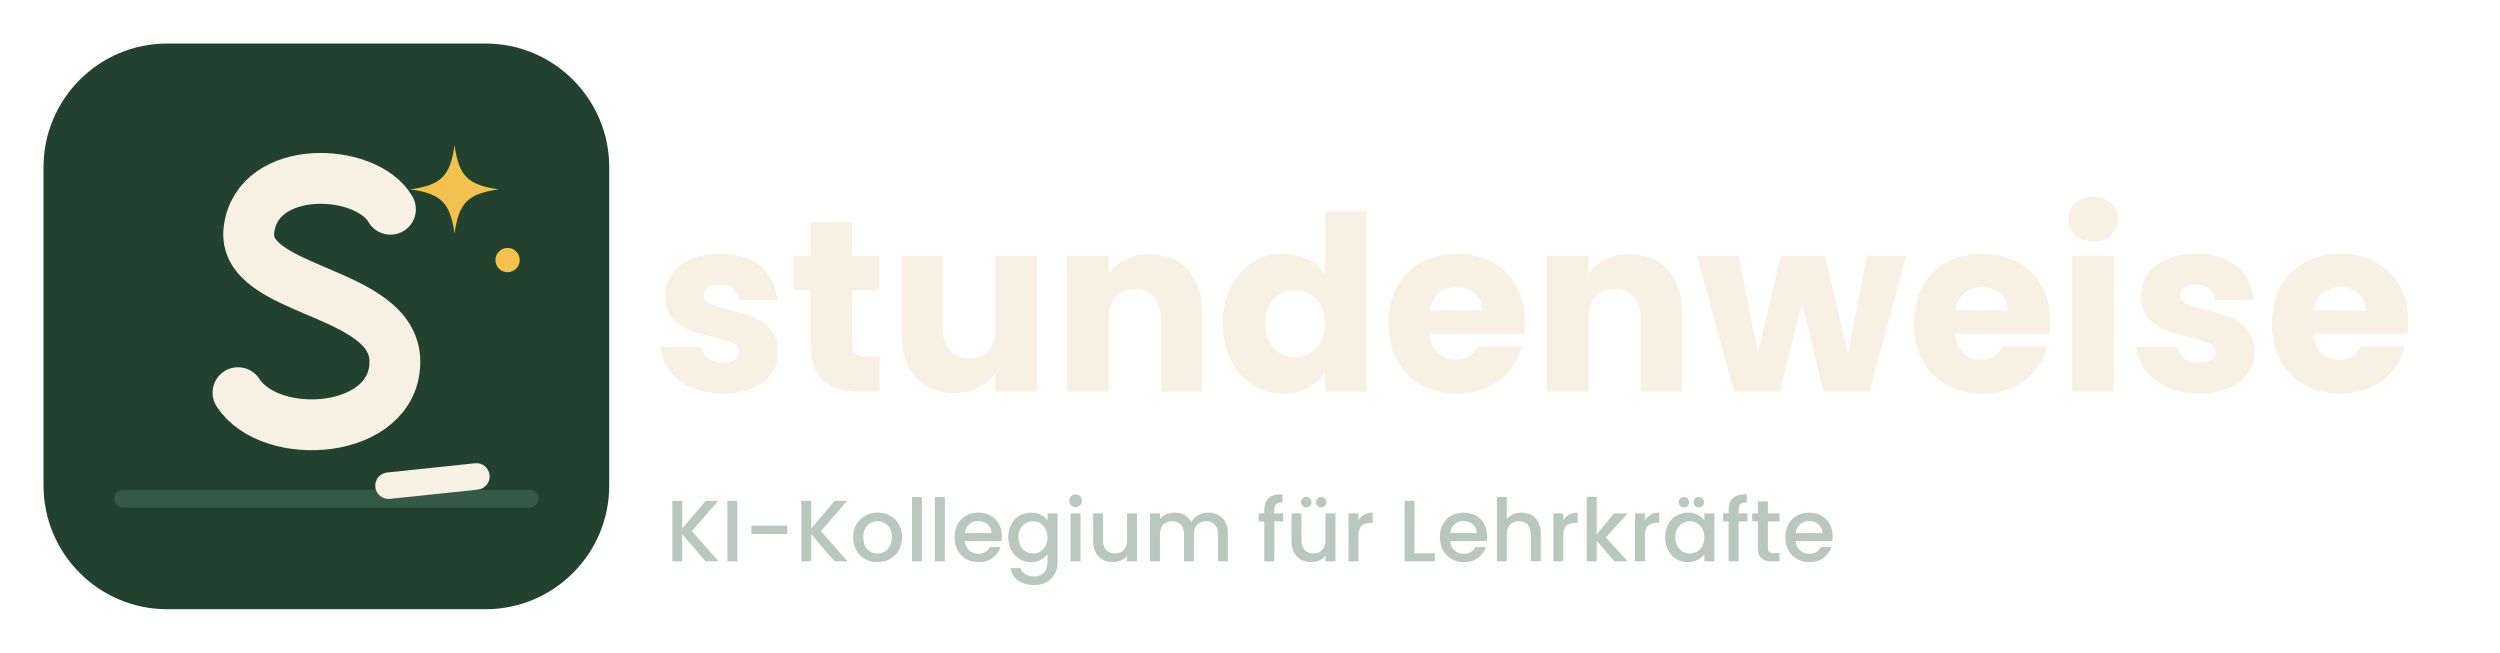
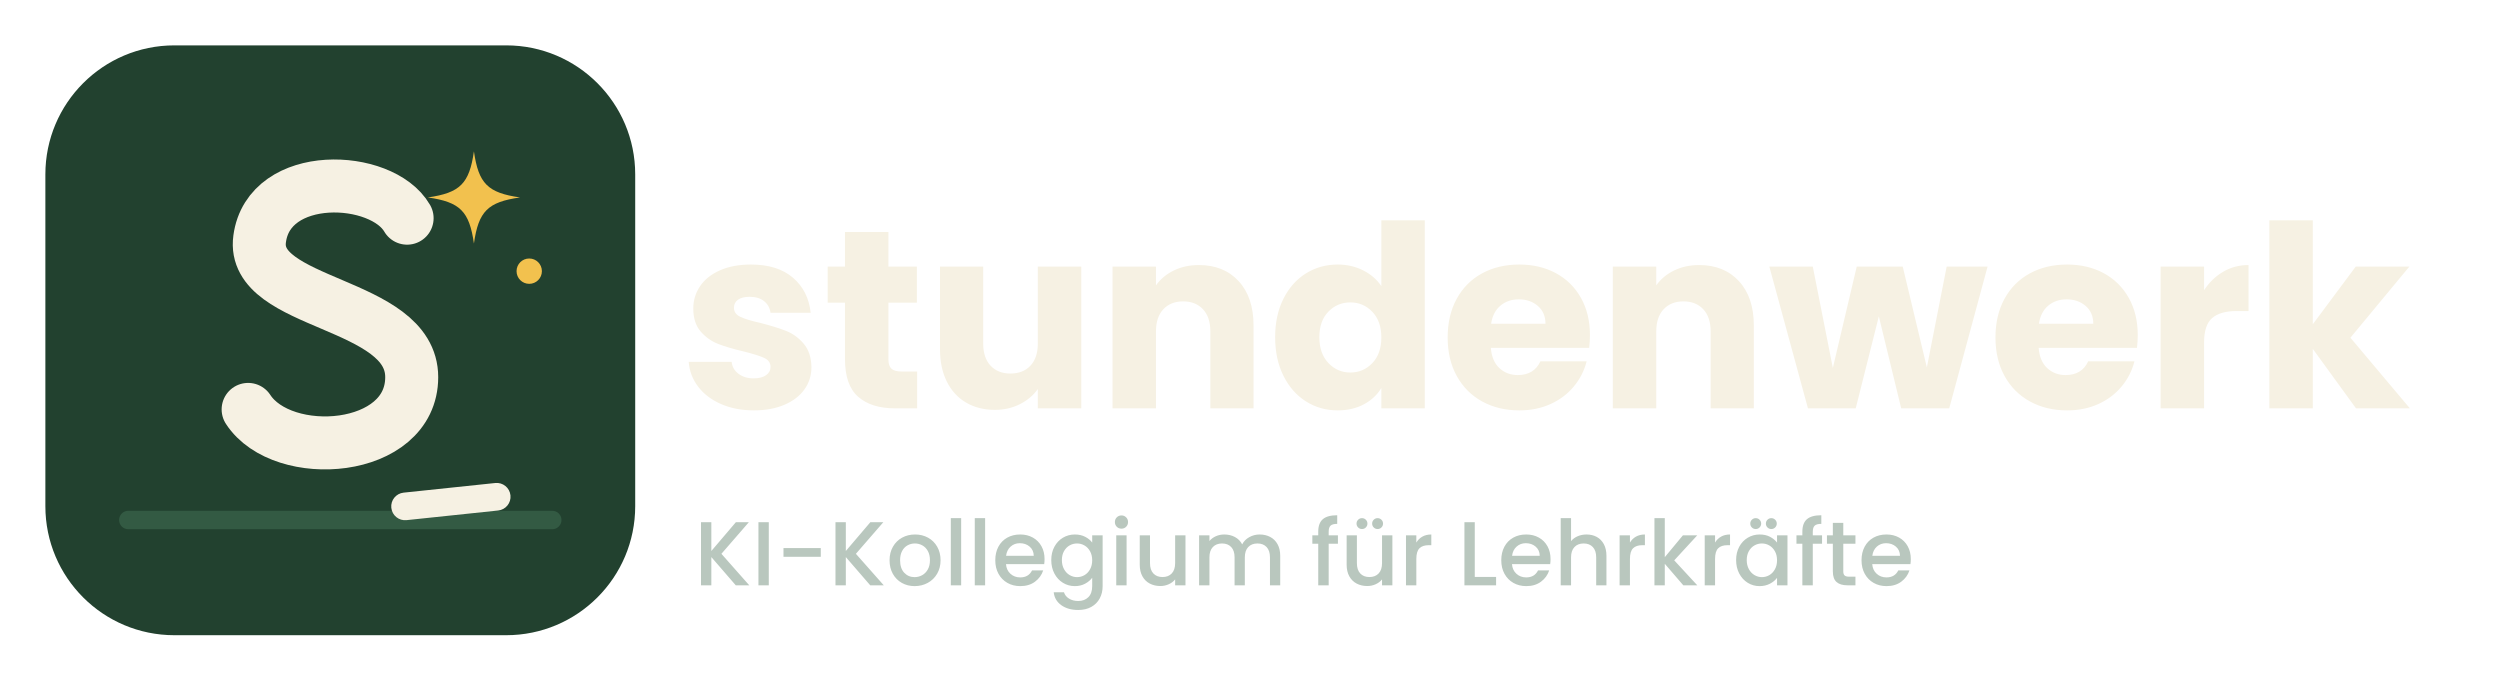
- <svg xmlns="http://www.w3.org/2000/svg" viewBox="0 0 1149 300" role="img" aria-label="Stundenweise – KI-Kollegium für Lehrkräfte">
+ <svg xmlns="http://www.w3.org/2000/svg" viewBox="0 0 1102 300" role="img" aria-label="Stundenwerk – KI-Kollegium für Lehrkräfte">
  <g transform="translate(20 20) scale(0.5078125)">
    <rect width="512" height="512" rx="112" fill="#22412F" />
    <rect x="64" y="404" width="384" height="16" rx="8" fill="#335A43" />
    <g stroke="#F6F1E3" stroke-width="46" stroke-linecap="round" stroke-linejoin="round" fill="none">
      <path d="M314 150 C292 112 194 108 186 168 C178 226 318 222 318 288 C318 354 206 362 176 316" />
    </g>
    <path d="M372 92 C376 120 384 128 412 132 C384 136 376 144 372 172 C368 144 360 136 332 132 C360 128 368 120 372 92 Z" fill="#F2C14E" />
    <circle cx="420" cy="196" r="11" fill="#F2C14E" />
    <rect x="300" y="384" width="104" height="24" rx="12" fill="#F6F1E3" transform="rotate(-6 352 396)" />
  </g>
-   <path d="M303.584 159.504H322.512Q322.848 162.752 325.536 164.768Q328.224 166.784 332.144 166.784Q335.728 166.784 337.688 165.384Q339.648 163.984 339.648 161.744Q339.648 159.056 336.848 157.768Q334.048 156.48 327.776 154.912Q321.056 153.344 316.576 151.608Q312.096 149.872 308.848 146.12Q305.6 142.368 305.6 135.984Q305.6 130.608 308.568 126.184Q311.536 121.76 317.304 119.184Q323.072 116.608 331.024 116.608Q342.784 116.608 349.56 122.432Q356.336 128.256 357.344 137.888H339.648Q339.2 134.64 336.792 132.736Q334.384 130.832 330.464 130.832Q327.104 130.832 325.312 132.12Q323.52 133.408 323.52 135.648Q323.52 138.336 326.376 139.68Q329.232 141.024 335.28 142.368Q342.224 144.16 346.592 145.896Q350.96 147.632 354.264 151.496Q357.568 155.36 357.68 161.856Q357.68 167.344 354.6 171.656Q351.52 175.968 345.752 178.432Q339.984 180.896 332.368 180.896Q324.192 180.896 317.808 178.096Q311.424 175.296 307.728 170.424Q304.032 165.552 303.584 159.504Z M404.272 163.76V180.0H394.528Q384.112 180.0 378.288 174.904Q372.464 169.808 372.464 158.272V133.408H364.848V117.504H372.464V102.272H391.616V117.504H404.16V133.408H391.616V158.496Q391.616 161.296 392.96 162.528Q394.304 163.76 397.44 163.76Z M476.624 117.504V180.0H457.472V171.488Q454.56 175.632 449.576 178.152Q444.592 180.672 438.544 180.672Q431.376 180.672 425.888 177.48Q420.4 174.288 417.376 168.24Q414.352 162.192 414.352 154.016V117.504H433.392V151.44Q433.392 157.712 436.64 161.184Q439.888 164.656 445.376 164.656Q450.976 164.656 454.224 161.184Q457.472 157.712 457.472 151.44V117.504Z M552.56 143.488V180.0H533.52V146.064Q533.52 139.792 530.272 136.32Q527.024 132.848 521.536 132.848Q516.048 132.848 512.8 136.32Q509.552 139.792 509.552 146.064V180.0H490.4V117.504H509.552V125.792Q512.464 121.648 517.392 119.24Q522.32 116.832 528.48 116.832Q539.456 116.832 546.008 123.944Q552.56 131.056 552.56 143.488Z M589.632 116.608Q595.792 116.608 600.888 119.184Q605.984 121.76 608.896 126.128V97.12H628.048V180.0H608.896V171.04Q606.208 175.52 601.224 178.208Q596.24 180.896 589.632 180.896Q581.904 180.896 575.632 176.92Q569.36 172.944 565.72 165.608Q562.08 158.272 562.08 148.64Q562.08 139.008 565.72 131.728Q569.36 124.448 575.632 120.528Q581.904 116.608 589.632 116.608ZM595.232 133.296Q589.52 133.296 585.544 137.384Q581.568 141.472 581.568 148.64Q581.568 155.808 585.544 160.008Q589.52 164.208 595.232 164.208Q600.944 164.208 604.92 160.064Q608.896 155.92 608.896 148.752Q608.896 141.584 604.92 137.44Q600.944 133.296 595.232 133.296Z M700.512 153.344H657.168Q657.616 159.168 660.92 162.248Q664.224 165.328 669.04 165.328Q676.208 165.328 679.008 159.28H699.392Q697.824 165.44 693.736 170.368Q689.648 175.296 683.488 178.096Q677.328 180.896 669.712 180.896Q660.528 180.896 653.36 176.976Q646.192 173.056 642.16 165.776Q638.128 158.496 638.128 148.752Q638.128 139.008 642.104 131.728Q646.08 124.448 653.248 120.528Q660.416 116.608 669.712 116.608Q678.784 116.608 685.84 120.416Q692.896 124.224 696.872 131.28Q700.848 138.336 700.848 147.744Q700.848 150.432 700.512 153.344ZM681.248 142.704Q681.248 137.776 677.888 134.864Q674.528 131.952 669.488 131.952Q664.672 131.952 661.368 134.752Q658.064 137.552 657.28 142.704Z M773.088 143.488V180.0H754.048V146.064Q754.048 139.792 750.8 136.32Q747.552 132.848 742.064 132.848Q736.576 132.848 733.328 136.32Q730.08 139.792 730.08 146.064V180.0H710.928V117.504H730.08V125.792Q732.992 121.648 737.92 119.24Q742.848 116.832 749.008 116.832Q759.984 116.832 766.536 123.944Q773.088 131.056 773.088 143.488Z M876.128 117.504 859.216 180.0H838.048L828.192 139.456L818.0 180.0H796.944L779.92 117.504H799.072L807.92 162.192L818.448 117.504H838.72L849.36 161.968L858.096 117.504Z M941.984 153.344H898.64Q899.088 159.168 902.392 162.248Q905.696 165.328 910.512 165.328Q917.68 165.328 920.48 159.28H940.864Q939.296 165.44 935.208 170.368Q931.12 175.296 924.96 178.096Q918.8 180.896 911.184 180.896Q902.0 180.896 894.832 176.976Q887.664 173.056 883.632 165.776Q879.6 158.496 879.6 148.752Q879.6 139.008 883.576 131.728Q887.552 124.448 894.72 120.528Q901.888 116.608 911.184 116.608Q920.256 116.608 927.312 120.416Q934.368 124.224 938.344 131.28Q942.32 138.336 942.32 147.744Q942.32 150.432 941.984 153.344ZM922.72 142.704Q922.72 137.776 919.36 134.864Q916.0 131.952 910.96 131.952Q906.144 131.952 902.84 134.752Q899.536 137.552 898.752 142.704Z M950.608 100.704Q950.608 96.224 953.8 93.256Q956.992 90.288 962.032 90.288Q966.96 90.288 970.152 93.256Q973.344 96.224 973.344 100.704Q973.344 105.072 970.152 108.04Q966.96 111.008 962.032 111.008Q956.992 111.008 953.8 108.04Q950.608 105.072 950.608 100.704ZM971.552 117.504V180.0H952.4V117.504Z M982.08 159.504H1001.008Q1001.344 162.752 1004.032 164.768Q1006.72 166.784 1010.64 166.784Q1014.224 166.784 1016.184 165.384Q1018.144 163.984 1018.144 161.744Q1018.144 159.056 1015.344 157.768Q1012.544 156.48 1006.272 154.912Q999.552 153.344 995.072 151.608Q990.592 149.872 987.344 146.12Q984.096 142.368 984.096 135.984Q984.096 130.608 987.064 126.184Q990.032 121.76 995.8 119.184Q1001.568 116.608 1009.52 116.608Q1021.28 116.608 1028.056 122.432Q1034.832 128.256 1035.84 137.888H1018.144Q1017.696 134.64 1015.288 132.736Q1012.88 130.832 1008.96 130.832Q1005.6 130.832 1003.808 132.12Q1002.016 133.408 1002.016 135.648Q1002.016 138.336 1004.872 139.68Q1007.728 141.024 1013.776 142.368Q1020.72 144.16 1025.088 145.896Q1029.456 147.632 1032.76 151.496Q1036.064 155.36 1036.176 161.856Q1036.176 167.344 1033.096 171.656Q1030.016 175.968 1024.248 178.432Q1018.48 180.896 1010.864 180.896Q1002.688 180.896 996.304 178.096Q989.92 175.296 986.224 170.424Q982.528 165.552 982.08 159.504Z M1106.512 153.344H1063.168Q1063.616 159.168 1066.92 162.248Q1070.224 165.328 1075.04 165.328Q1082.208 165.328 1085.008 159.28H1105.392Q1103.824 165.44 1099.736 170.368Q1095.648 175.296 1089.488 178.096Q1083.328 180.896 1075.712 180.896Q1066.528 180.896 1059.36 176.976Q1052.192 173.056 1048.16 165.776Q1044.128 158.496 1044.128 148.752Q1044.128 139.008 1048.104 131.728Q1052.08 124.448 1059.248 120.528Q1066.416 116.608 1075.712 116.608Q1084.784 116.608 1091.84 120.416Q1098.896 124.224 1102.872 131.28Q1106.848 138.336 1106.848 147.744Q1106.848 150.432 1106.512 153.344ZM1087.248 142.704Q1087.248 137.776 1083.888 134.864Q1080.528 131.952 1075.488 131.952Q1070.672 131.952 1067.368 134.752Q1064.064 137.552 1063.28 142.704Z" fill="#F6F1E3" />
+   <path d="M303.584 159.504H322.512Q322.848 162.752 325.536 164.768Q328.224 166.784 332.144 166.784Q335.728 166.784 337.688 165.384Q339.648 163.984 339.648 161.744Q339.648 159.056 336.848 157.768Q334.048 156.48 327.776 154.912Q321.056 153.344 316.576 151.608Q312.096 149.872 308.848 146.12Q305.6 142.368 305.6 135.984Q305.6 130.608 308.568 126.184Q311.536 121.76 317.304 119.184Q323.072 116.608 331.024 116.608Q342.784 116.608 349.56 122.432Q356.336 128.256 357.344 137.888H339.648Q339.2 134.64 336.792 132.736Q334.384 130.832 330.464 130.832Q327.104 130.832 325.312 132.12Q323.52 133.408 323.52 135.648Q323.52 138.336 326.376 139.68Q329.232 141.024 335.28 142.368Q342.224 144.16 346.592 145.896Q350.96 147.632 354.264 151.496Q357.568 155.36 357.68 161.856Q357.68 167.344 354.6 171.656Q351.52 175.968 345.752 178.432Q339.984 180.896 332.368 180.896Q324.192 180.896 317.808 178.096Q311.424 175.296 307.728 170.424Q304.032 165.552 303.584 159.504Z M404.272 163.76V180.0H394.528Q384.112 180.0 378.288 174.904Q372.464 169.808 372.464 158.272V133.408H364.848V117.504H372.464V102.272H391.616V117.504H404.16V133.408H391.616V158.496Q391.616 161.296 392.96 162.528Q394.304 163.76 397.44 163.76Z M476.624 117.504V180.0H457.472V171.488Q454.56 175.632 449.576 178.152Q444.592 180.672 438.544 180.672Q431.376 180.672 425.888 177.48Q420.4 174.288 417.376 168.24Q414.352 162.192 414.352 154.016V117.504H433.392V151.44Q433.392 157.712 436.64 161.184Q439.888 164.656 445.376 164.656Q450.976 164.656 454.224 161.184Q457.472 157.712 457.472 151.44V117.504Z M552.56 143.488V180.0H533.52V146.064Q533.52 139.792 530.272 136.32Q527.024 132.848 521.536 132.848Q516.048 132.848 512.8 136.32Q509.552 139.792 509.552 146.064V180.0H490.4V117.504H509.552V125.792Q512.464 121.648 517.392 119.24Q522.32 116.832 528.48 116.832Q539.456 116.832 546.008 123.944Q552.56 131.056 552.56 143.488Z M589.632 116.608Q595.792 116.608 600.888 119.184Q605.984 121.76 608.896 126.128V97.12H628.048V180.0H608.896V171.04Q606.208 175.52 601.224 178.208Q596.24 180.896 589.632 180.896Q581.904 180.896 575.632 176.92Q569.36 172.944 565.72 165.608Q562.08 158.272 562.08 148.64Q562.08 139.008 565.72 131.728Q569.36 124.448 575.632 120.528Q581.904 116.608 589.632 116.608ZM595.232 133.296Q589.52 133.296 585.544 137.384Q581.568 141.472 581.568 148.64Q581.568 155.808 585.544 160.008Q589.52 164.208 595.232 164.208Q600.944 164.208 604.92 160.064Q608.896 155.92 608.896 148.752Q608.896 141.584 604.92 137.44Q600.944 133.296 595.232 133.296Z M700.512 153.344H657.168Q657.616 159.168 660.92 162.248Q664.224 165.328 669.04 165.328Q676.208 165.328 679.008 159.28H699.392Q697.824 165.44 693.736 170.368Q689.648 175.296 683.488 178.096Q677.328 180.896 669.712 180.896Q660.528 180.896 653.36 176.976Q646.192 173.056 642.16 165.776Q638.128 158.496 638.128 148.752Q638.128 139.008 642.104 131.728Q646.08 124.448 653.248 120.528Q660.416 116.608 669.712 116.608Q678.784 116.608 685.84 120.416Q692.896 124.224 696.872 131.28Q700.848 138.336 700.848 147.744Q700.848 150.432 700.512 153.344ZM681.248 142.704Q681.248 137.776 677.888 134.864Q674.528 131.952 669.488 131.952Q664.672 131.952 661.368 134.752Q658.064 137.552 657.28 142.704Z M773.088 143.488V180.0H754.048V146.064Q754.048 139.792 750.8 136.32Q747.552 132.848 742.064 132.848Q736.576 132.848 733.328 136.32Q730.08 139.792 730.08 146.064V180.0H710.928V117.504H730.08V125.792Q732.992 121.648 737.92 119.24Q742.848 116.832 749.008 116.832Q759.984 116.832 766.536 123.944Q773.088 131.056 773.088 143.488Z M876.128 117.504 859.216 180.0H838.048L828.192 139.456L818.0 180.0H796.944L779.92 117.504H799.072L807.92 162.192L818.448 117.504H838.72L849.36 161.968L858.096 117.504Z M941.984 153.344H898.64Q899.088 159.168 902.392 162.248Q905.696 165.328 910.512 165.328Q917.68 165.328 920.48 159.28H940.864Q939.296 165.44 935.208 170.368Q931.12 175.296 924.96 178.096Q918.8 180.896 911.184 180.896Q902.0 180.896 894.832 176.976Q887.664 173.056 883.632 165.776Q879.6 158.496 879.6 148.752Q879.6 139.008 883.576 131.728Q887.552 124.448 894.72 120.528Q901.888 116.608 911.184 116.608Q920.256 116.608 927.312 120.416Q934.368 124.224 938.344 131.28Q942.32 138.336 942.32 147.744Q942.32 150.432 941.984 153.344ZM922.72 142.704Q922.72 137.776 919.36 134.864Q916.0 131.952 910.96 131.952Q906.144 131.952 902.84 134.752Q899.536 137.552 898.752 142.704Z M991.152 116.832V137.104H985.888Q978.72 137.104 975.136 140.184Q971.552 143.264 971.552 150.992V180.0H952.4V117.504H971.552V127.92Q974.912 122.768 979.952 119.8Q984.992 116.832 991.152 116.832Z M1038.528 180.0 1019.488 153.792V180.0H1000.336V97.12H1019.488V142.928L1038.416 117.504H1062.048L1036.064 148.864L1062.272 180.0Z" fill="#F6F1E3" />
  <path d="M324.32 258.0 313.56 245.56V258.0H309.0V230.2H313.56V242.88L324.36 230.2H330.08L318.0 244.12L330.28 258.0Z M338.88 230.2V258.0H334.32V230.2Z M361.8 241.6V245.44H345.36V241.6Z M383.6 258.0 372.84 245.56V258.0H368.28V230.2H372.84V242.88L383.64 230.2H389.36L377.28 244.12L389.56 258.0Z M392.12 246.96Q392.12 243.6 393.6 241.0Q395.08 238.4 397.64 237.0Q400.2 235.6 403.36 235.6Q406.52 235.6 409.08 237.0Q411.64 238.4 413.12 241.0Q414.6 243.6 414.6 246.96Q414.6 250.32 413.08 252.92Q411.56 255.52 408.94 256.94Q406.32 258.36 403.16 258.36Q400.04 258.36 397.52 256.94Q395 255.52 393.56 252.94Q392.12 250.36 392.12 246.96ZM409.92 246.96Q409.92 244.56 409.0 242.9Q408.08 241.24 406.56 240.4Q405.04 239.56 403.28 239.56Q401.52 239.56 400.02 240.4Q398.52 241.24 397.64 242.9Q396.76 244.56 396.76 246.96Q396.76 250.52 398.58 252.46Q400.4 254.4 403.16 254.4Q404.92 254.4 406.46 253.56Q408 252.72 408.96 251.04Q409.92 249.36 409.92 246.96Z M423.68 228.4V258.0H419.12V228.4Z M434.24 228.4V258.0H429.68V228.4Z M460.28 248.68H443.44Q443.64 251.32 445.4 252.92Q447.16 254.52 449.72 254.52Q453.4 254.52 454.92 251.44H459.84Q458.84 254.48 456.22 256.42Q453.6 258.36 449.72 258.36Q446.56 258.36 444.06 256.94Q441.56 255.52 440.14 252.94Q438.72 250.36 438.72 246.96Q438.72 243.56 440.1 240.98Q441.48 238.4 443.98 237.0Q446.48 235.6 449.72 235.6Q452.84 235.6 455.28 236.96Q457.72 238.32 459.08 240.78Q460.44 243.24 460.44 246.44Q460.44 247.68 460.28 248.68ZM455.68 245.0Q455.64 242.48 453.88 240.96Q452.12 239.44 449.52 239.44Q447.16 239.44 445.48 240.94Q443.8 242.44 443.48 245.0Z M481.44 239.16V235.96H486.04V258.36Q486.04 261.4 484.76 263.78Q483.48 266.16 481.06 267.52Q478.64 268.88 475.28 268.88Q470.8 268.88 467.84 266.78Q464.88 264.68 464.48 261.08H469Q469.52 262.8 471.22 263.86Q472.92 264.92 475.28 264.92Q478.04 264.92 479.74 263.24Q481.44 261.56 481.44 258.36V254.68Q480.28 256.24 478.3 257.3Q476.32 258.36 473.8 258.36Q470.92 258.36 468.54 256.9Q466.16 255.44 464.78 252.82Q463.4 250.2 463.4 246.88Q463.4 243.56 464.78 241.0Q466.16 238.44 468.54 237.02Q470.92 235.6 473.8 235.6Q476.36 235.6 478.34 236.62Q480.32 237.64 481.44 239.16ZM474.76 239.56Q473 239.56 471.48 240.42Q469.96 241.28 469.02 242.94Q468.08 244.6 468.08 246.88Q468.08 249.16 469.02 250.88Q469.96 252.6 471.5 253.5Q473.04 254.4 474.76 254.4Q476.52 254.4 478.04 253.52Q479.56 252.64 480.5 250.94Q481.44 249.24 481.44 246.96Q481.44 244.68 480.5 243.0Q479.56 241.32 478.04 240.44Q476.52 239.56 474.76 239.56Z M491.44 230.12Q491.44 228.88 492.28 228.04Q493.12 227.2 494.36 227.2Q495.56 227.2 496.4 228.04Q497.24 228.88 497.24 230.12Q497.24 231.36 496.4 232.2Q495.56 233.04 494.36 233.04Q493.12 233.04 492.28 232.2Q491.44 231.36 491.44 230.12ZM496.6 235.96V258.0H492.04V235.96Z M522.56 235.96V258.0H518.0V255.4Q516.92 256.76 515.18 257.54Q513.44 258.32 511.48 258.32Q508.88 258.32 506.82 257.24Q504.76 256.16 503.58 254.04Q502.4 251.92 502.4 248.92V235.96H506.92V248.24Q506.92 251.2 508.4 252.78Q509.88 254.36 512.44 254.36Q515.0 254.36 516.5 252.78Q518.0 251.2 518.0 248.24V235.96Z M564.32 245.0V258.0H559.8V245.68Q559.8 242.72 558.32 241.14Q556.84 239.56 554.28 239.56Q551.72 239.56 550.22 241.14Q548.72 242.72 548.72 245.68V258.0H544.2V245.68Q544.2 242.72 542.72 241.14Q541.24 239.56 538.68 239.56Q536.12 239.56 534.62 241.14Q533.12 242.72 533.12 245.68V258.0H528.56V235.96H533.12V238.48Q534.24 237.12 535.96 236.36Q537.68 235.6 539.64 235.6Q542.28 235.6 544.36 236.72Q546.44 237.84 547.56 239.96Q548.56 237.96 550.68 236.78Q552.8 235.6 555.24 235.6Q557.84 235.6 559.9 236.68Q561.96 237.76 563.14 239.88Q564.32 242.0 564.32 245.0Z  M589.76 239.68H585.68V258.0H581.08V239.68H578.48V235.96H581.08V234.4Q581.08 230.6 583.1 228.86Q585.12 227.12 589.44 227.12V230.92Q587.36 230.92 586.52 231.7Q585.68 232.48 585.68 234.4V235.96H589.76Z M613.76 235.96V258.0H609.2V255.4Q608.12 256.76 606.38 257.54Q604.64 258.32 602.68 258.32Q600.08 258.32 598.02 257.24Q595.96 256.16 594.78 254.04Q593.6 251.92 593.6 248.92V235.96H598.12V248.24Q598.12 251.2 599.6 252.78Q601.08 254.36 603.64 254.36Q606.2 254.36 607.7 252.78Q609.2 251.2 609.2 248.24V235.96ZM597.96 230.8Q597.96 229.8 598.66 229.1Q599.36 228.4 600.36 228.4Q601.36 228.4 602.06 229.1Q602.76 229.8 602.76 230.8Q602.76 231.8 602.06 232.5Q601.36 233.2 600.36 233.2Q599.36 233.2 598.66 232.5Q597.96 231.8 597.96 230.8ZM604.84 230.8Q604.84 229.8 605.54 229.1Q606.24 228.4 607.24 228.4Q608.24 228.4 608.94 229.1Q609.64 229.8 609.64 230.8Q609.64 231.8 608.94 232.5Q608.24 233.2 607.24 233.2Q606.24 233.2 605.54 232.5Q604.84 231.8 604.84 230.8Z M630.92 235.6V240.32H629.76Q627.08 240.32 625.7 241.68Q624.32 243.04 624.32 246.4V258.0H619.76V235.96H624.32V239.16Q625.32 237.48 626.98 236.54Q628.64 235.6 630.92 235.6Z  M650.08 254.32H659.48V258.0H645.52V230.2H650.08Z M683.32 248.68H666.48Q666.68 251.32 668.44 252.92Q670.2 254.52 672.76 254.52Q676.44 254.52 677.96 251.44H682.88Q681.88 254.48 679.26 256.42Q676.64 258.36 672.76 258.36Q669.6 258.36 667.1 256.94Q664.6 255.52 663.18 252.94Q661.76 250.36 661.76 246.96Q661.76 243.56 663.14 240.98Q664.52 238.4 667.02 237.0Q669.52 235.6 672.76 235.6Q675.88 235.6 678.32 236.96Q680.76 238.32 682.12 240.78Q683.48 243.24 683.48 246.44Q683.48 247.68 683.32 248.68ZM678.72 245.0Q678.68 242.48 676.92 240.96Q675.16 239.44 672.56 239.44Q670.2 239.44 668.52 240.94Q666.84 242.44 666.52 245.0Z M708.12 245.0V258.0H703.6V245.68Q703.6 242.72 702.12 241.14Q700.64 239.56 698.08 239.56Q695.52 239.56 694.02 241.14Q692.52 242.72 692.52 245.68V258.0H687.96V228.4H692.52V238.52Q693.68 237.12 695.46 236.36Q697.24 235.6 699.36 235.6Q701.88 235.6 703.86 236.68Q705.84 237.76 706.98 239.88Q708.12 242.0 708.12 245.0Z M725.08 235.6V240.32H723.92Q721.24 240.32 719.86 241.68Q718.48 243.04 718.48 246.4V258.0H713.92V235.96H718.48V239.16Q719.48 237.48 721.14 236.54Q722.8 235.6 725.08 235.6Z M738 247.0 748.16 258.0H742L733.84 248.52V258.0H729.28V228.4H733.84V245.6L741.84 235.96H748.16Z M762.6 235.6V240.32H761.44Q758.76 240.32 757.38 241.68Q756 243.04 756 246.4V258.0H751.44V235.96H756V239.16Q757 237.48 758.66 236.54Q760.32 235.6 762.6 235.6Z M775.68 235.6Q778.28 235.6 780.22 236.62Q782.16 237.64 783.32 239.16V235.96H787.92V258.0H783.32V254.72Q782.16 256.28 780.16 257.32Q778.16 258.36 775.6 258.36Q772.76 258.36 770.4 256.9Q768.04 255.44 766.66 252.82Q765.28 250.2 765.28 246.88Q765.28 243.56 766.66 241.0Q768.04 238.44 770.42 237.02Q772.8 235.6 775.68 235.6ZM776.64 239.56Q774.88 239.56 773.36 240.42Q771.84 241.28 770.9 242.94Q769.96 244.6 769.96 246.88Q769.96 249.16 770.9 250.88Q771.84 252.6 773.38 253.5Q774.92 254.4 776.64 254.4Q778.4 254.4 779.92 253.52Q781.44 252.64 782.38 250.94Q783.32 249.24 783.32 246.96Q783.32 244.68 782.38 243.0Q781.44 241.32 779.92 240.44Q778.4 239.56 776.64 239.56ZM771.52 230.8Q771.52 229.8 772.22 229.1Q772.92 228.4 773.92 228.4Q774.92 228.4 775.62 229.1Q776.32 229.8 776.32 230.8Q776.32 231.8 775.62 232.5Q774.92 233.2 773.92 233.2Q772.92 233.2 772.22 232.5Q771.52 231.8 771.52 230.8ZM778.4 230.8Q778.4 229.8 779.1 229.1Q779.8 228.4 780.8 228.4Q781.8 228.4 782.5 229.1Q783.2 229.8 783.2 230.8Q783.2 231.8 782.5 232.5Q781.8 233.2 780.8 233.2Q779.8 233.2 779.1 232.5Q778.4 231.8 778.4 230.8Z M803.16 239.68H799.08V258.0H794.48V239.68H791.88V235.96H794.48V234.4Q794.48 230.6 796.5 228.86Q798.52 227.12 802.84 227.12V230.92Q800.76 230.92 799.92 231.7Q799.08 232.48 799.08 234.4V235.96H803.16Z M812.52 239.68V251.88Q812.52 253.12 813.1 253.66Q813.68 254.2 815.08 254.2H817.88V258.0H814.28Q811.2 258.0 809.56 256.56Q807.92 255.12 807.92 251.88V239.68H805.32V235.96H807.92V230.48H812.52V235.96H817.88V239.68Z M842.12 248.68H825.28Q825.48 251.32 827.24 252.92Q829 254.52 831.56 254.52Q835.24 254.52 836.76 251.44H841.68Q840.68 254.48 838.06 256.42Q835.44 258.36 831.56 258.36Q828.4 258.36 825.9 256.94Q823.4 255.52 821.98 252.94Q820.56 250.36 820.56 246.96Q820.56 243.56 821.94 240.98Q823.32 238.4 825.82 237.0Q828.32 235.6 831.56 235.6Q834.68 235.6 837.12 236.96Q839.56 238.32 840.92 240.78Q842.28 243.24 842.28 246.44Q842.28 247.68 842.12 248.68ZM837.52 245.0Q837.48 242.48 835.72 240.96Q833.96 239.44 831.36 239.44Q829 239.44 827.32 240.94Q825.64 242.44 825.32 245.0Z" fill="#B9C7BE" />
</svg>
